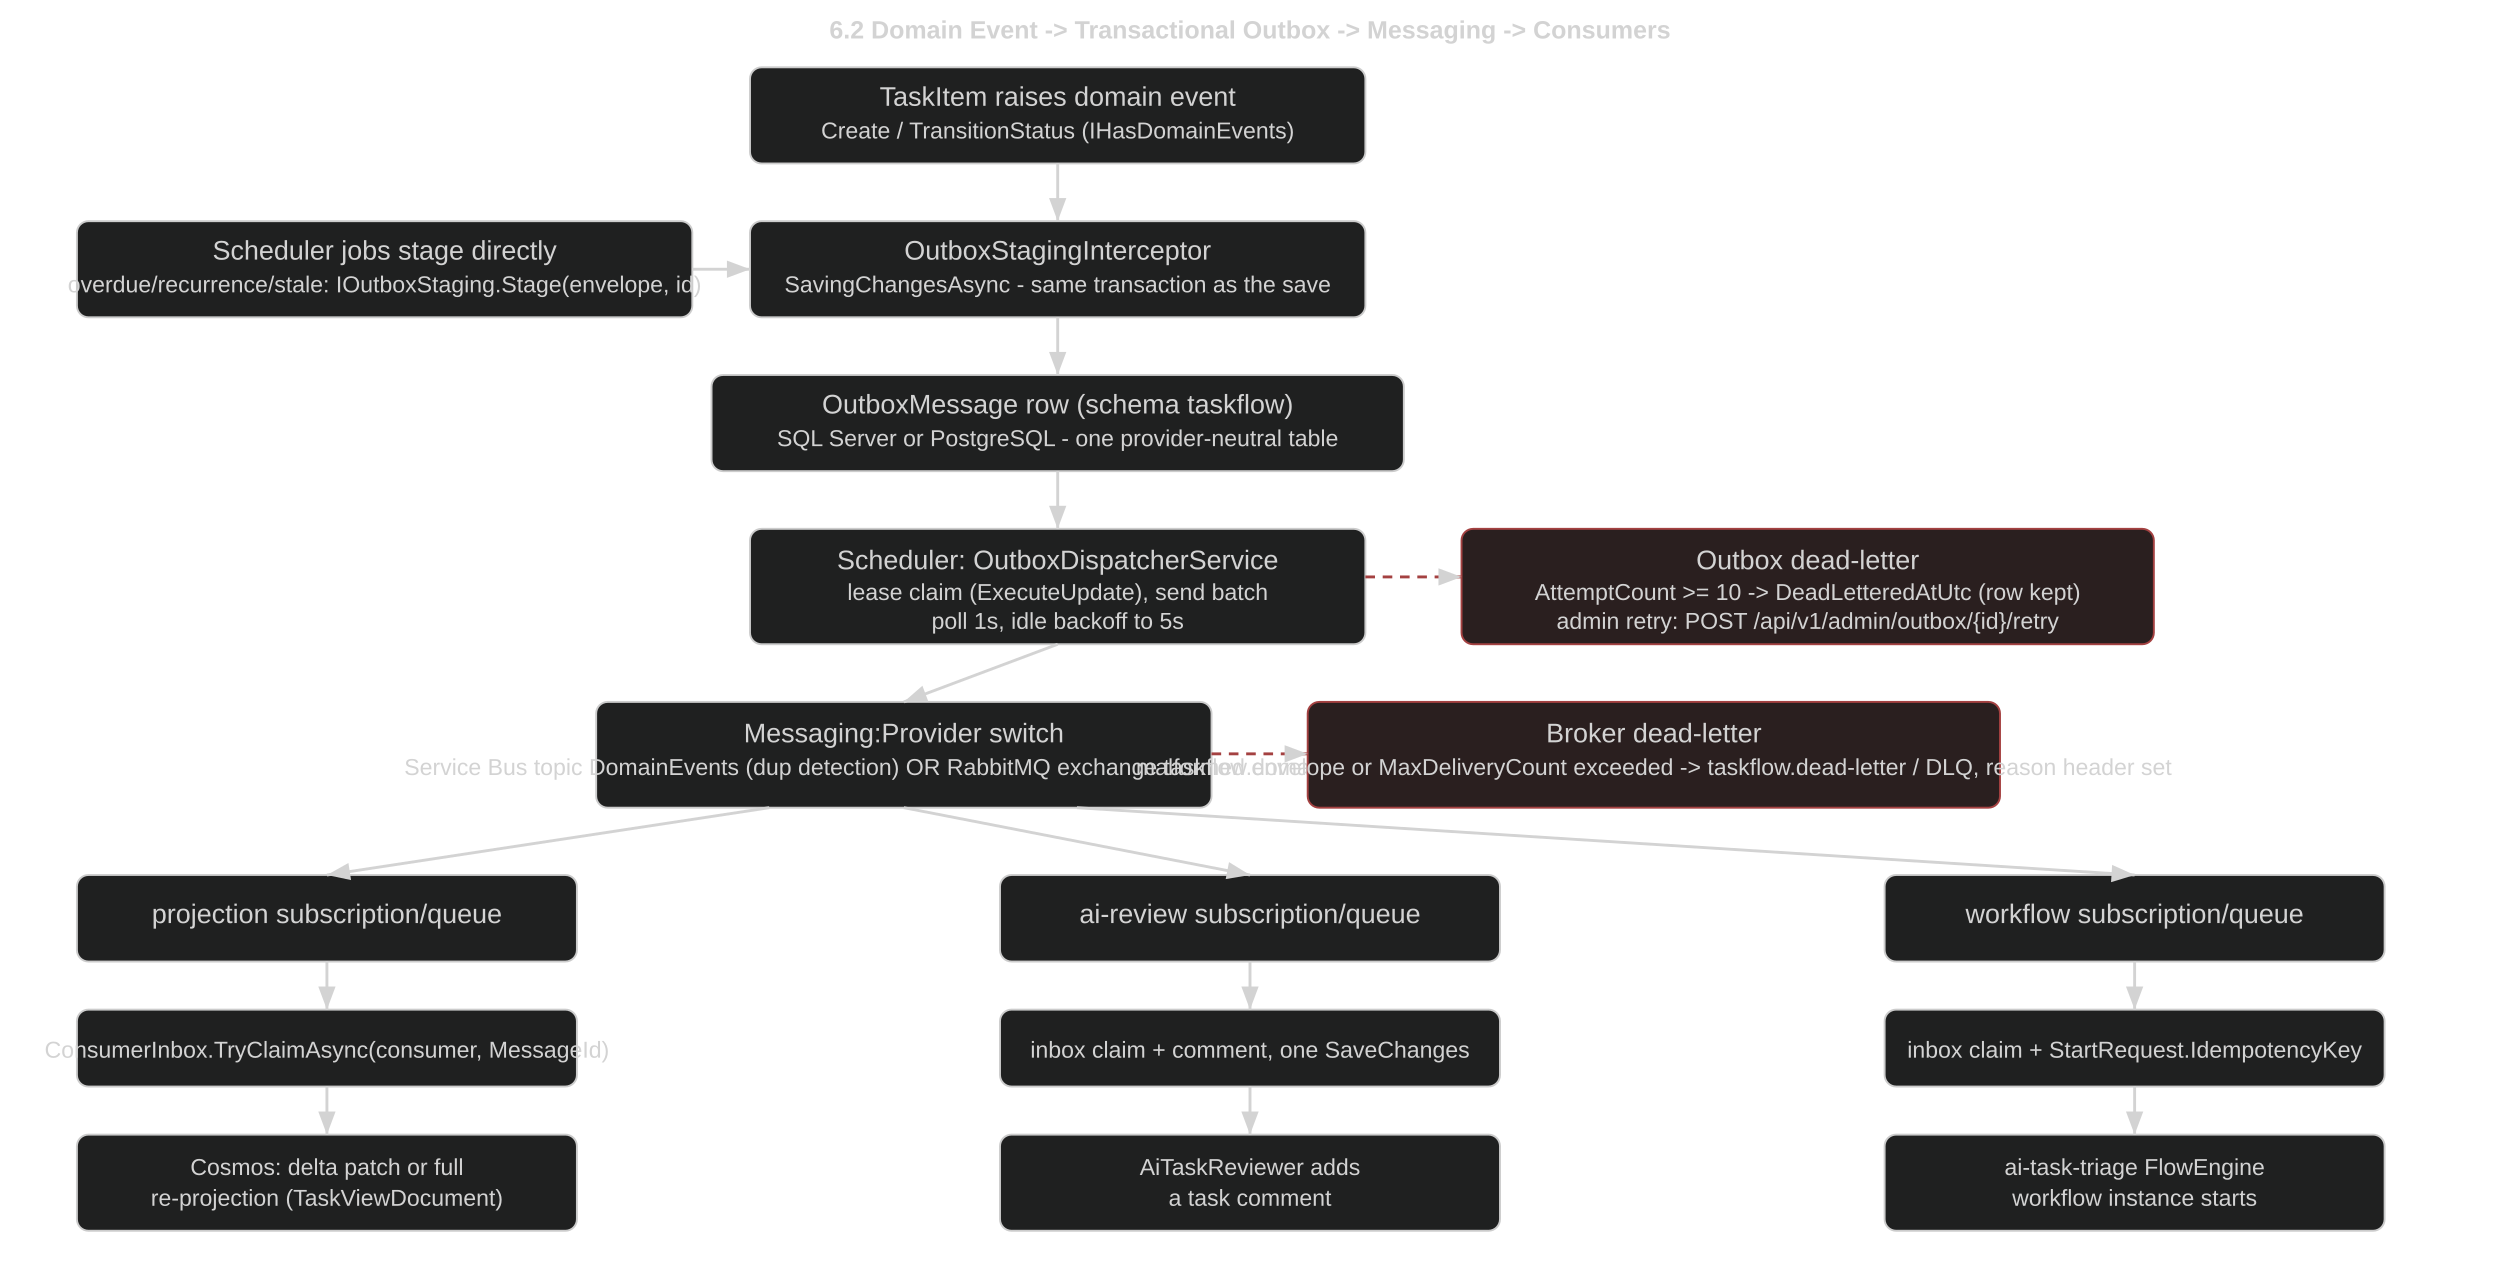
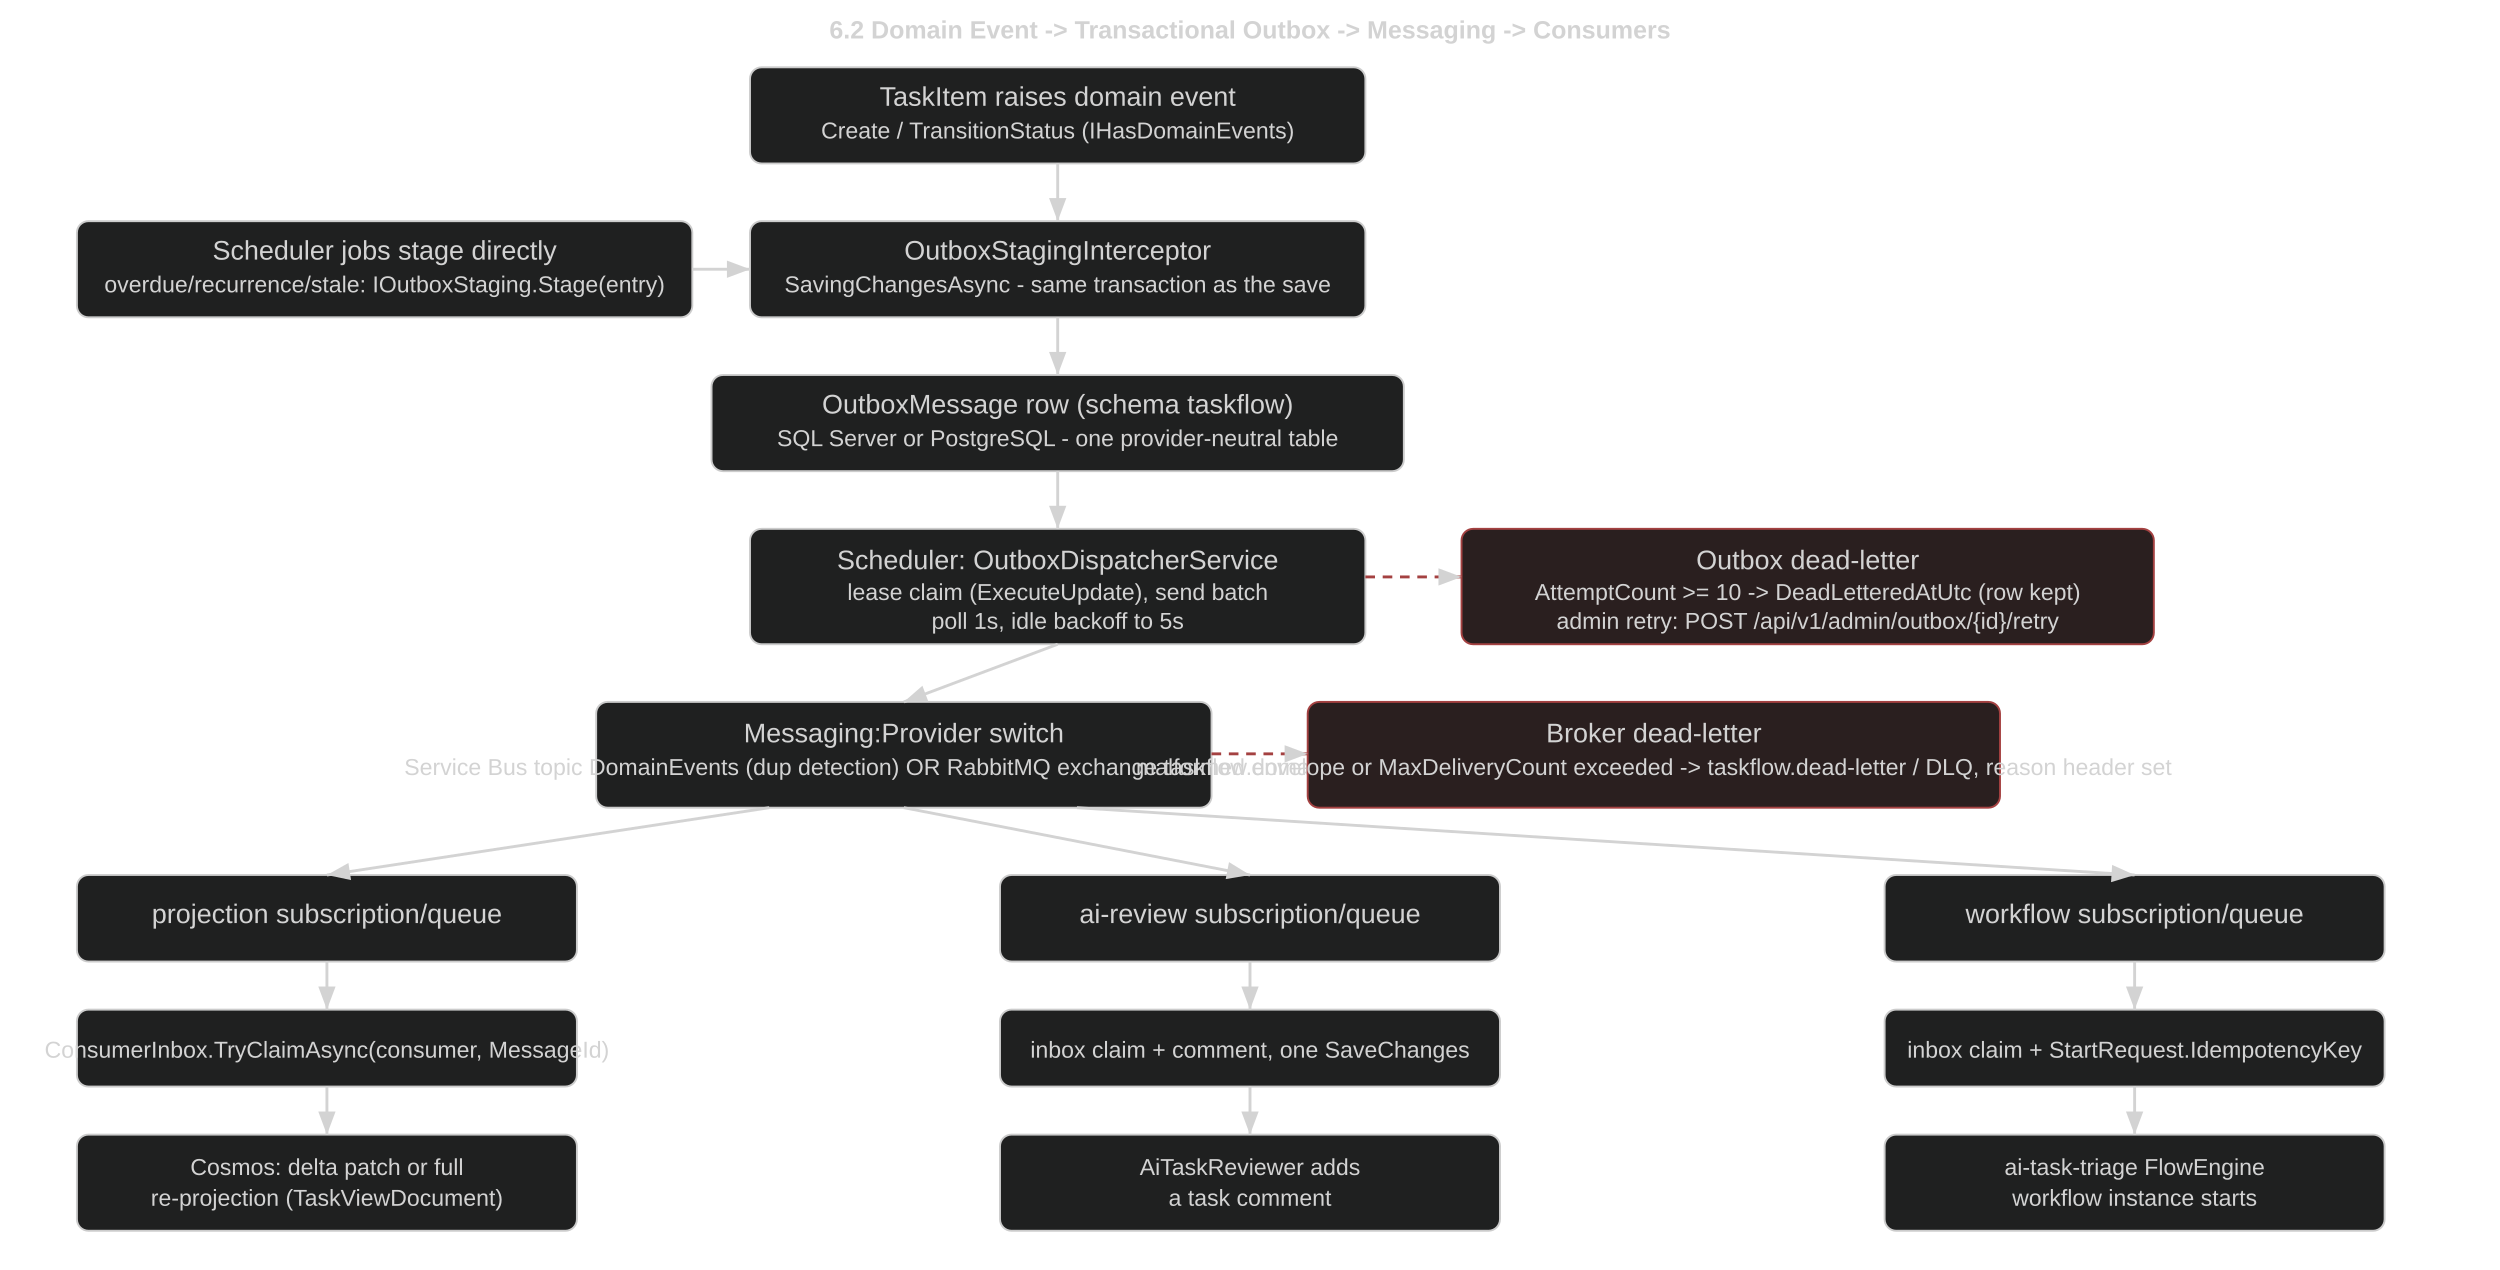
<svg xmlns="http://www.w3.org/2000/svg" width="100%" viewBox="0 0 1300 660" style="max-width: 1300px; background-color: transparent;" role="graphics-document document" aria-roledescription="Outbox to messaging flow">
  <defs>
    <marker id="d9-arrow" markerWidth="10" markerHeight="10" refX="8" refY="3" orient="auto" markerUnits="strokeWidth">
      <path d="M0,0 L8,3 L0,6 Z" fill="lightgrey" />
    </marker>
  </defs>
  <style>
.d9-box{fill:#1f2020;stroke:#ccc;stroke-width:1;}
.d9-dlq{fill:#2a1f1f;stroke:#a44141;stroke-width:1;}
.d9-text{fill:lightgrey;font-family:"trebuchet ms",verdana,arial,sans-serif;font-size:14px;text-anchor:middle;}
.d9-text-sm{fill:lightgrey;font-family:"trebuchet ms",verdana,arial,sans-serif;font-size:12px;text-anchor:middle;}
.d9-edge{stroke:lightgrey;stroke-width:1.5;fill:none;marker-end:url(#d9-arrow);}
.d9-edge-dash{stroke:#a44141;stroke-width:1.5;stroke-dasharray:5,4;fill:none;marker-end:url(#d9-arrow);}
.d9-title{fill:lightgrey;font-family:"trebuchet ms",verdana,arial,sans-serif;font-size:13px;font-weight:bold;text-anchor:middle;}
</style>
  <text x="650" y="20" class="d9-title">6.2 Domain Event -&gt; Transactional Outbox -&gt; Messaging -&gt; Consumers</text>
  <rect class="d9-box" x="390" y="35" width="320" height="50" rx="6" />
  <text x="550" y="55" class="d9-text">TaskItem raises domain event</text>
  <text x="550" y="72" class="d9-text-sm">Create / TransitionStatus (IHasDomainEvents)</text>
  <rect class="d9-box" x="40" y="115" width="320" height="50" rx="6" />
  <text x="200" y="135" class="d9-text">Scheduler jobs stage directly</text>
-   <text x="200" y="152" class="d9-text-sm">overdue/recurrence/stale: IOutboxStaging.Stage(envelope, id)</text>
+   <text x="200" y="152" class="d9-text-sm">overdue/recurrence/stale: IOutboxStaging.Stage(entry)</text>
  <rect class="d9-box" x="390" y="115" width="320" height="50" rx="6" />
  <text x="550" y="135" class="d9-text">OutboxStagingInterceptor</text>
  <text x="550" y="152" class="d9-text-sm">SavingChangesAsync - same transaction as the save</text>
  <rect class="d9-box" x="370" y="195" width="360" height="50" rx="6" />
  <text x="550" y="215" class="d9-text">OutboxMessage row (schema taskflow)</text>
  <text x="550" y="232" class="d9-text-sm">SQL Server or PostgreSQL - one provider-neutral table</text>
  <rect class="d9-box" x="390" y="275" width="320" height="60" rx="6" />
  <text x="550" y="296" class="d9-text">Scheduler: OutboxDispatcherService</text>
  <text x="550" y="312" class="d9-text-sm">lease claim (ExecuteUpdate), send batch</text>
  <text x="550" y="327" class="d9-text-sm">poll 1s, idle backoff to 5s</text>
  <rect class="d9-dlq" x="760" y="275" width="360" height="60" rx="6" />
  <text x="940" y="296" class="d9-text">Outbox dead-letter</text>
  <text x="940" y="312" class="d9-text-sm">AttemptCount &gt;= 10 -&gt; DeadLetteredAtUtc (row kept)</text>
  <text x="940" y="327" class="d9-text-sm">admin retry: POST /api/v1/admin/outbox/{id}/retry</text>
  <rect class="d9-box" x="310" y="365" width="320" height="55" rx="6" />
  <text x="470" y="386" class="d9-text">Messaging:Provider switch</text>
  <text x="470" y="403" class="d9-text-sm">Service Bus topic DomainEvents (dup detection) OR RabbitMQ exchange taskflow.domain-events</text>
  <rect class="d9-dlq" x="680" y="365" width="360" height="55" rx="6" />
  <text x="860" y="386" class="d9-text">Broker dead-letter</text>
  <text x="860" y="403" class="d9-text-sm">malformed envelope or MaxDeliveryCount exceeded -&gt; taskflow.dead-letter / DLQ, reason header set</text>
  <rect class="d9-box" x="40" y="455" width="260" height="45" rx="6" />
  <text x="170" y="480" class="d9-text">projection subscription/queue</text>
  <rect class="d9-box" x="520" y="455" width="260" height="45" rx="6" />
  <text x="650" y="480" class="d9-text">ai-review subscription/queue</text>
  <rect class="d9-box" x="980" y="455" width="260" height="45" rx="6" />
  <text x="1110" y="480" class="d9-text">workflow subscription/queue</text>
  <rect class="d9-box" x="40" y="525" width="260" height="40" rx="6" />
  <text x="170" y="550" class="d9-text-sm">ConsumerInbox.TryClaimAsync(consumer, MessageId)</text>
  <rect class="d9-box" x="520" y="525" width="260" height="40" rx="6" />
  <text x="650" y="550" class="d9-text-sm">inbox claim + comment, one SaveChanges</text>
  <rect class="d9-box" x="980" y="525" width="260" height="40" rx="6" />
  <text x="1110" y="550" class="d9-text-sm">inbox claim + StartRequest.IdempotencyKey</text>
  <rect class="d9-box" x="40" y="590" width="260" height="50" rx="6" />
  <text x="170" y="611" class="d9-text-sm">Cosmos: delta patch or full</text>
  <text x="170" y="627" class="d9-text-sm">re-projection (TaskViewDocument)</text>
  <rect class="d9-box" x="520" y="590" width="260" height="50" rx="6" />
  <text x="650" y="611" class="d9-text-sm">AiTaskReviewer adds</text>
  <text x="650" y="627" class="d9-text-sm">a task comment</text>
  <rect class="d9-box" x="980" y="590" width="260" height="50" rx="6" />
  <text x="1110" y="611" class="d9-text-sm">ai-task-triage FlowEngine</text>
  <text x="1110" y="627" class="d9-text-sm">workflow instance starts</text>
  <path class="d9-edge" d="M550,85 L550,115" />
  <path class="d9-edge" d="M360,140 L390,140" />
  <path class="d9-edge" d="M550,165 L550,195" />
  <path class="d9-edge" d="M550,245 L550,275" />
  <path class="d9-edge-dash" d="M710,300 L760,300" />
  <path class="d9-edge" d="M550,335 L470,365" />
  <path class="d9-edge-dash" d="M630,392 L680,392" />
  <path class="d9-edge" d="M400,420 L170,455" />
  <path class="d9-edge" d="M470,420 L650,455" />
  <path class="d9-edge" d="M560,420 L1110,455" />
  <path class="d9-edge" d="M170,500 L170,525" />
  <path class="d9-edge" d="M650,500 L650,525" />
  <path class="d9-edge" d="M1110,500 L1110,525" />
  <path class="d9-edge" d="M170,565 L170,590" />
  <path class="d9-edge" d="M650,565 L650,590" />
  <path class="d9-edge" d="M1110,565 L1110,590" />
</svg>
